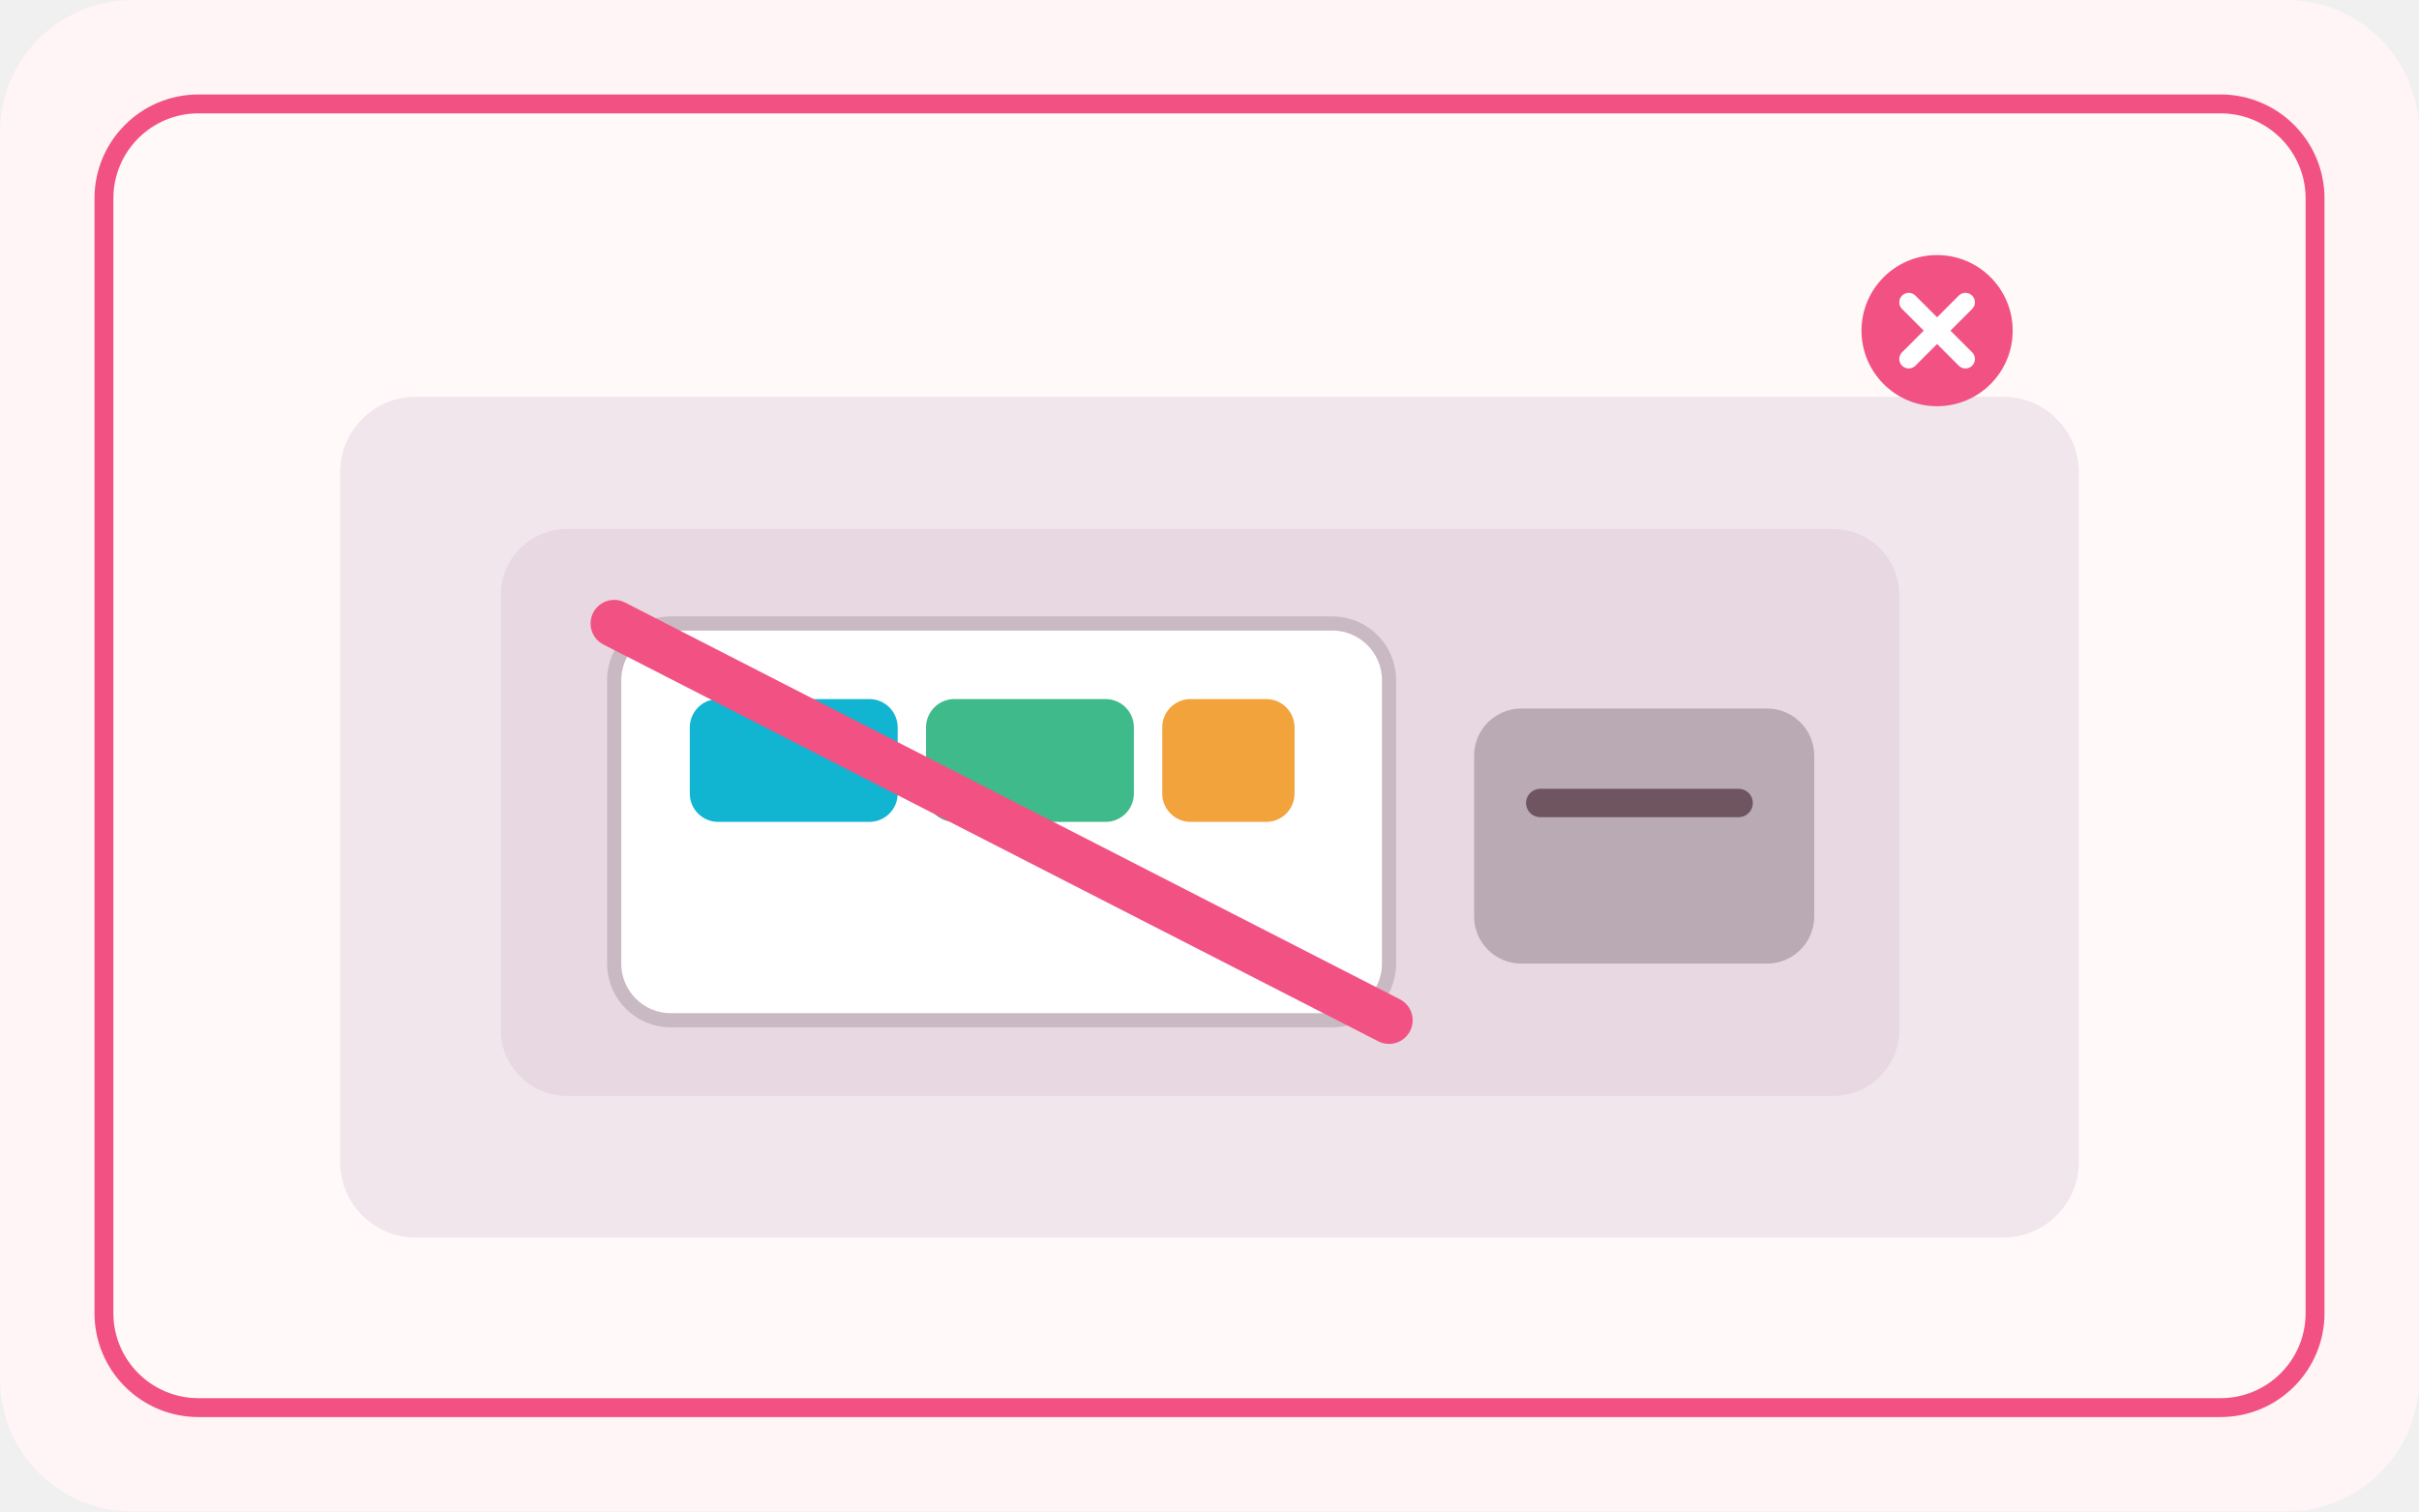
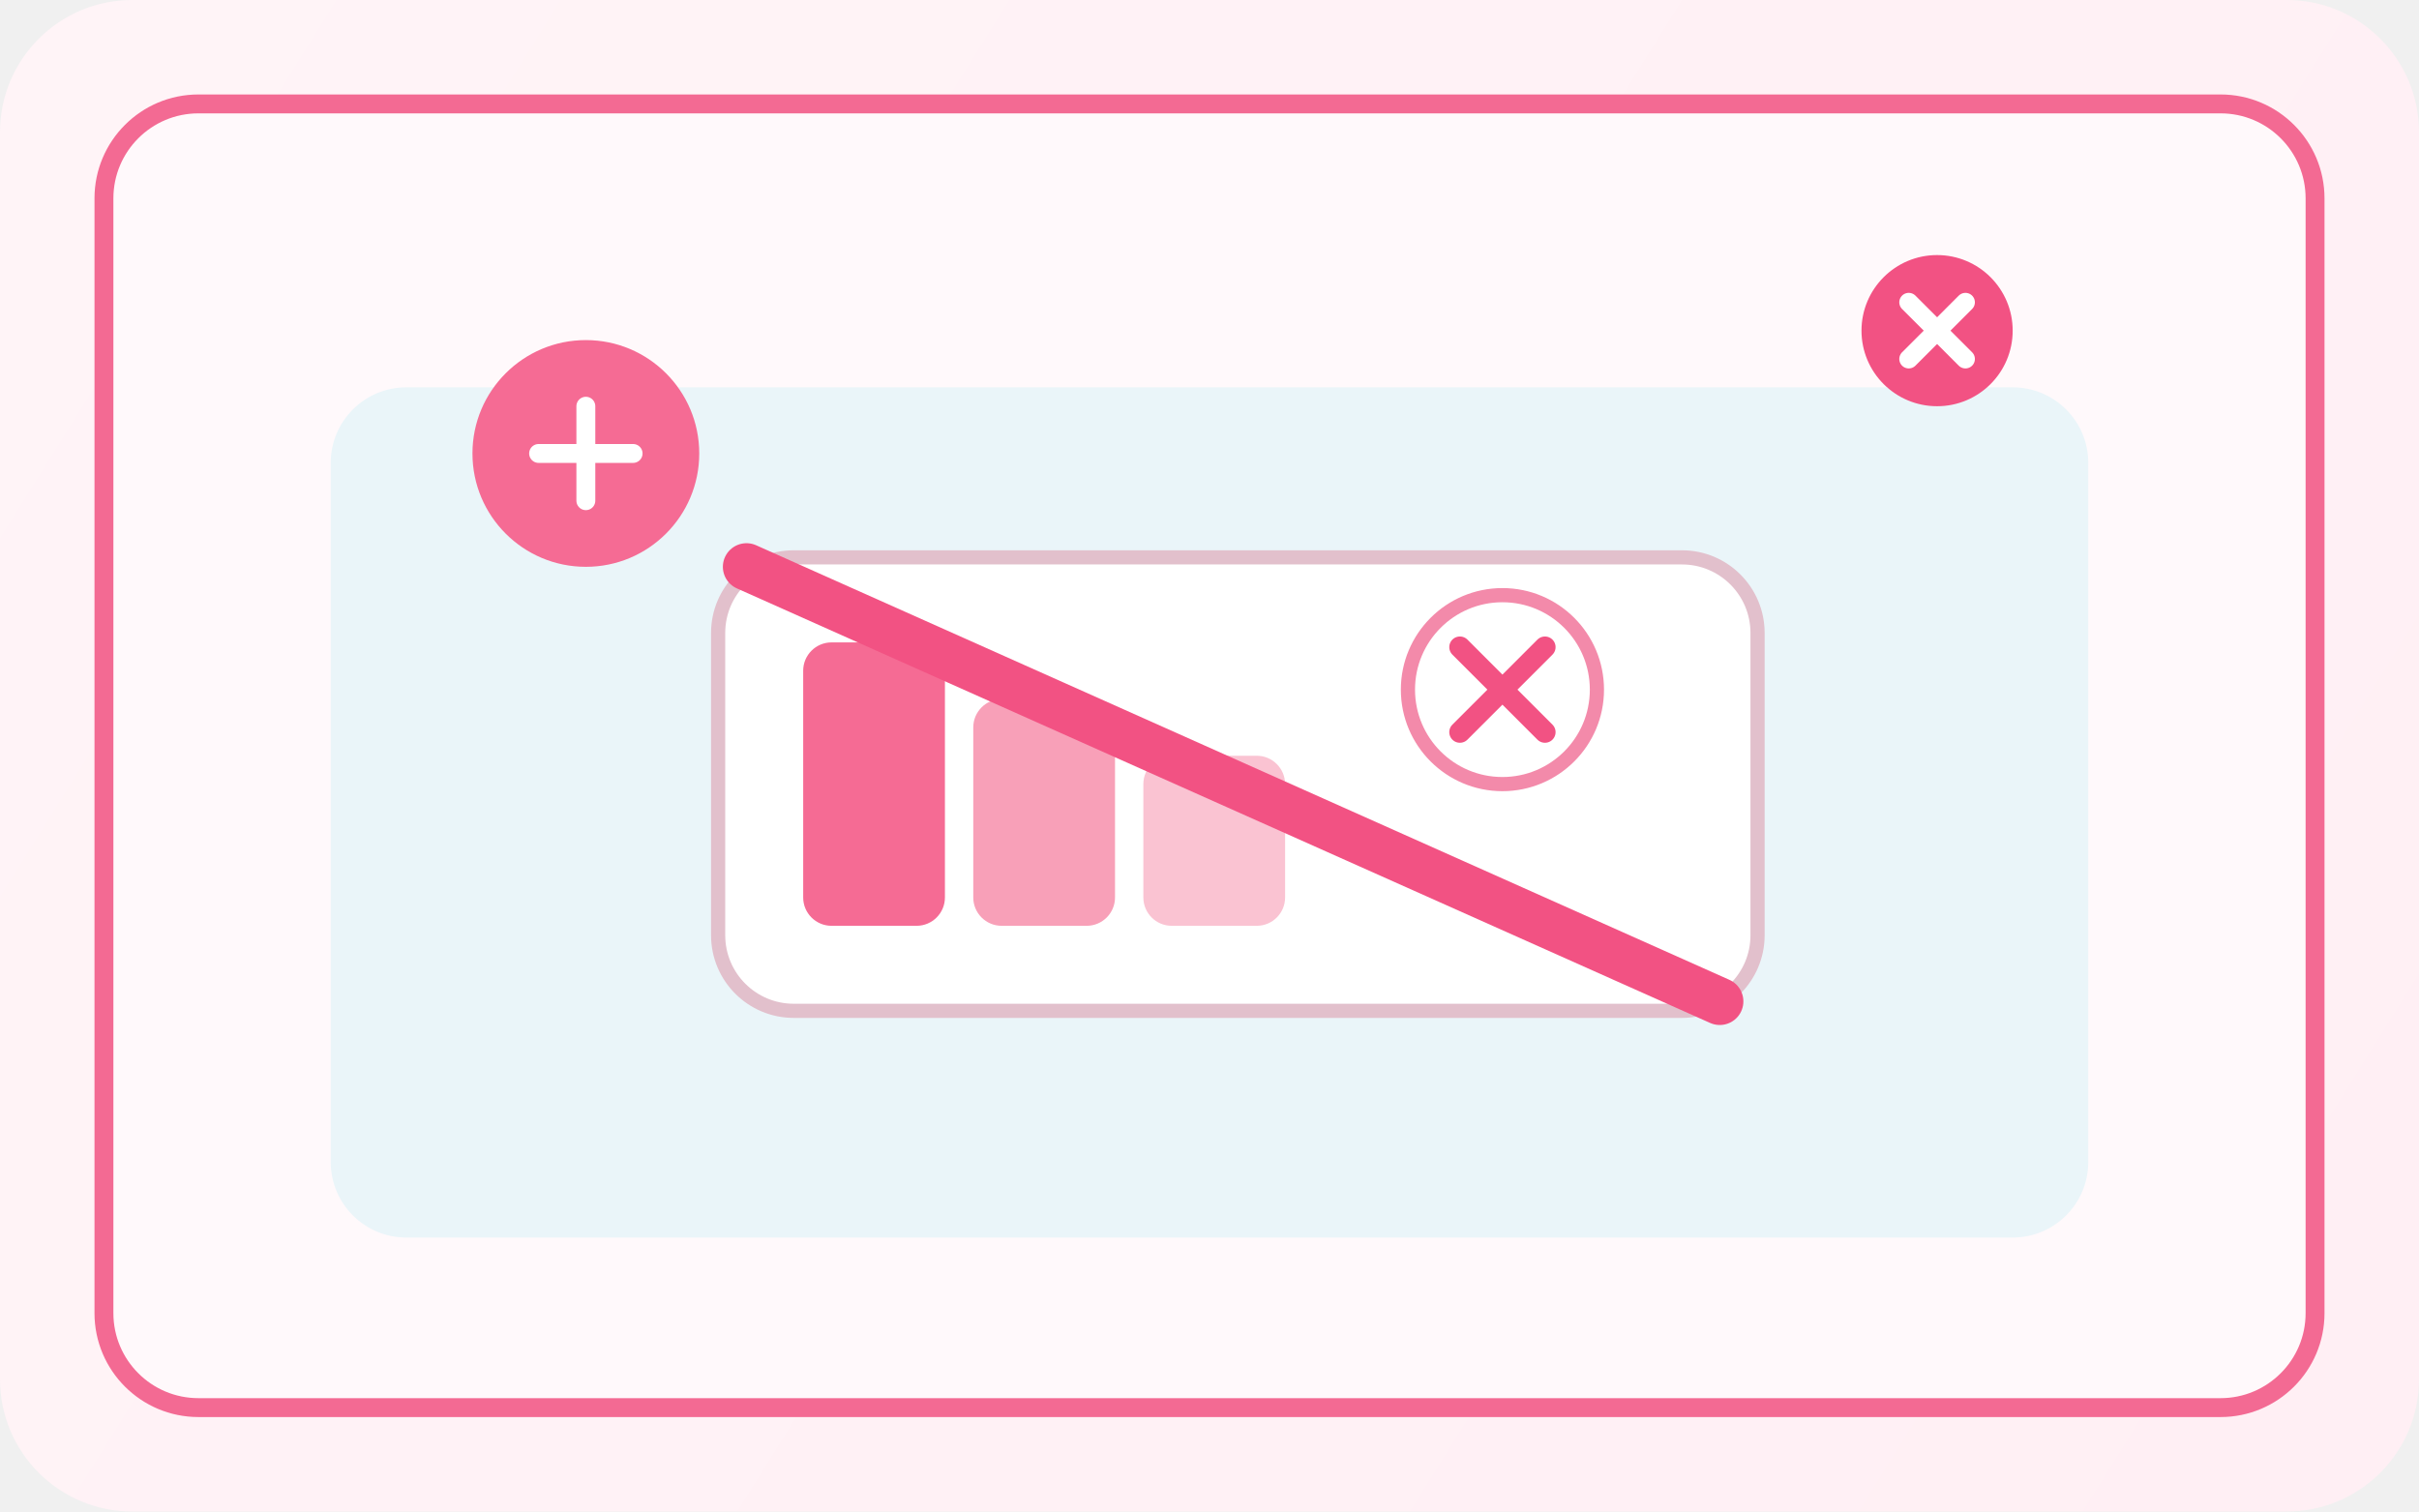
<svg xmlns="http://www.w3.org/2000/svg" width="512" height="320" viewBox="0 0 512 320" fill="none">
-   <rect width="512" height="320" rx="28" fill="#FFF4F6" />
-   <rect x="22" y="22" width="468" height="276" rx="20" fill="#FFF9FA" stroke="#F25283" stroke-width="4" />
-   <rect x="72" y="84" width="368" height="178" rx="16" fill="#F1E6EB" />
-   <rect x="106" y="112" width="296" height="120" rx="14" fill="#E7D8E1" />
-   <rect x="130" y="132" width="164" height="84" rx="12" fill="#FFFFFF" stroke="#C9B9C2" stroke-width="3" />
-   <rect x="146" y="148" width="44" height="26" rx="6" fill="#11B5D2" />
-   <rect x="196" y="148" width="44" height="26" rx="6" fill="#3FBA8A" />
-   <rect x="246" y="148" width="28" height="26" rx="6" fill="#F2A33C" />
-   <path d="M130 132L294 216" stroke="#F25283" stroke-width="10" stroke-linecap="round" />
-   <rect x="312" y="150" width="72" height="54" rx="10" fill="#B9AAB4" />
-   <path d="M326 170H368" stroke="#6F5560" stroke-width="6" stroke-linecap="round" />
+   <defs>
+     <linearGradient id="page" x1="0" y1="0" x2="512" y2="320" gradientUnits="userSpaceOnUse">
+       <stop offset="0" stop-color="#FFF4F7" />
+       <stop offset="1" stop-color="#FFEFF4" />
+     </linearGradient>
+   </defs>
+   <rect width="512" height="320" rx="28" fill="url(#page)" />
+   <rect x="22" y="22" width="468" height="276" rx="20" fill="#FFF9FB" stroke="#F36A93" stroke-width="4" />
+   <rect x="70" y="82" width="372" height="180" rx="16" fill="#EAF5F9" />
+   <circle cx="124" cy="96" r="24" fill="#F56B94" />
+   <path d="M114 96H134" stroke="white" stroke-width="4" stroke-linecap="round" />
+   <path d="M124 86V106" stroke="white" stroke-width="4" stroke-linecap="round" />
+   <rect x="152" y="118" width="220" height="96" rx="16" fill="#FFFFFF" stroke="#E2C0CC" stroke-width="3" />
+   <rect x="170" y="136" width="30" height="60" rx="6" fill="#F56B94" />
+   <rect x="206" y="148" width="30" height="48" rx="6" fill="#F8A0B8" />
+   <rect x="242" y="160" width="30" height="36" rx="6" fill="#FAC3D2" />
+   <path d="M158 120L364 212" stroke="#F25283" stroke-width="10" stroke-linecap="round" />
+   <circle cx="318" cy="146" r="20" fill="#FFFFFF" stroke="#F38AAA" stroke-width="3" />
+   <path d="M309 137L327 155M327 137L309 155" stroke="#F25283" stroke-width="4.5" stroke-linecap="round" />
  <circle cx="410" cy="70" r="16" fill="#F25283" />
  <path d="M404 64L416 76" stroke="white" stroke-width="4" stroke-linecap="round" />
  <path d="M416 64L404 76" stroke="white" stroke-width="4" stroke-linecap="round" />
</svg>
